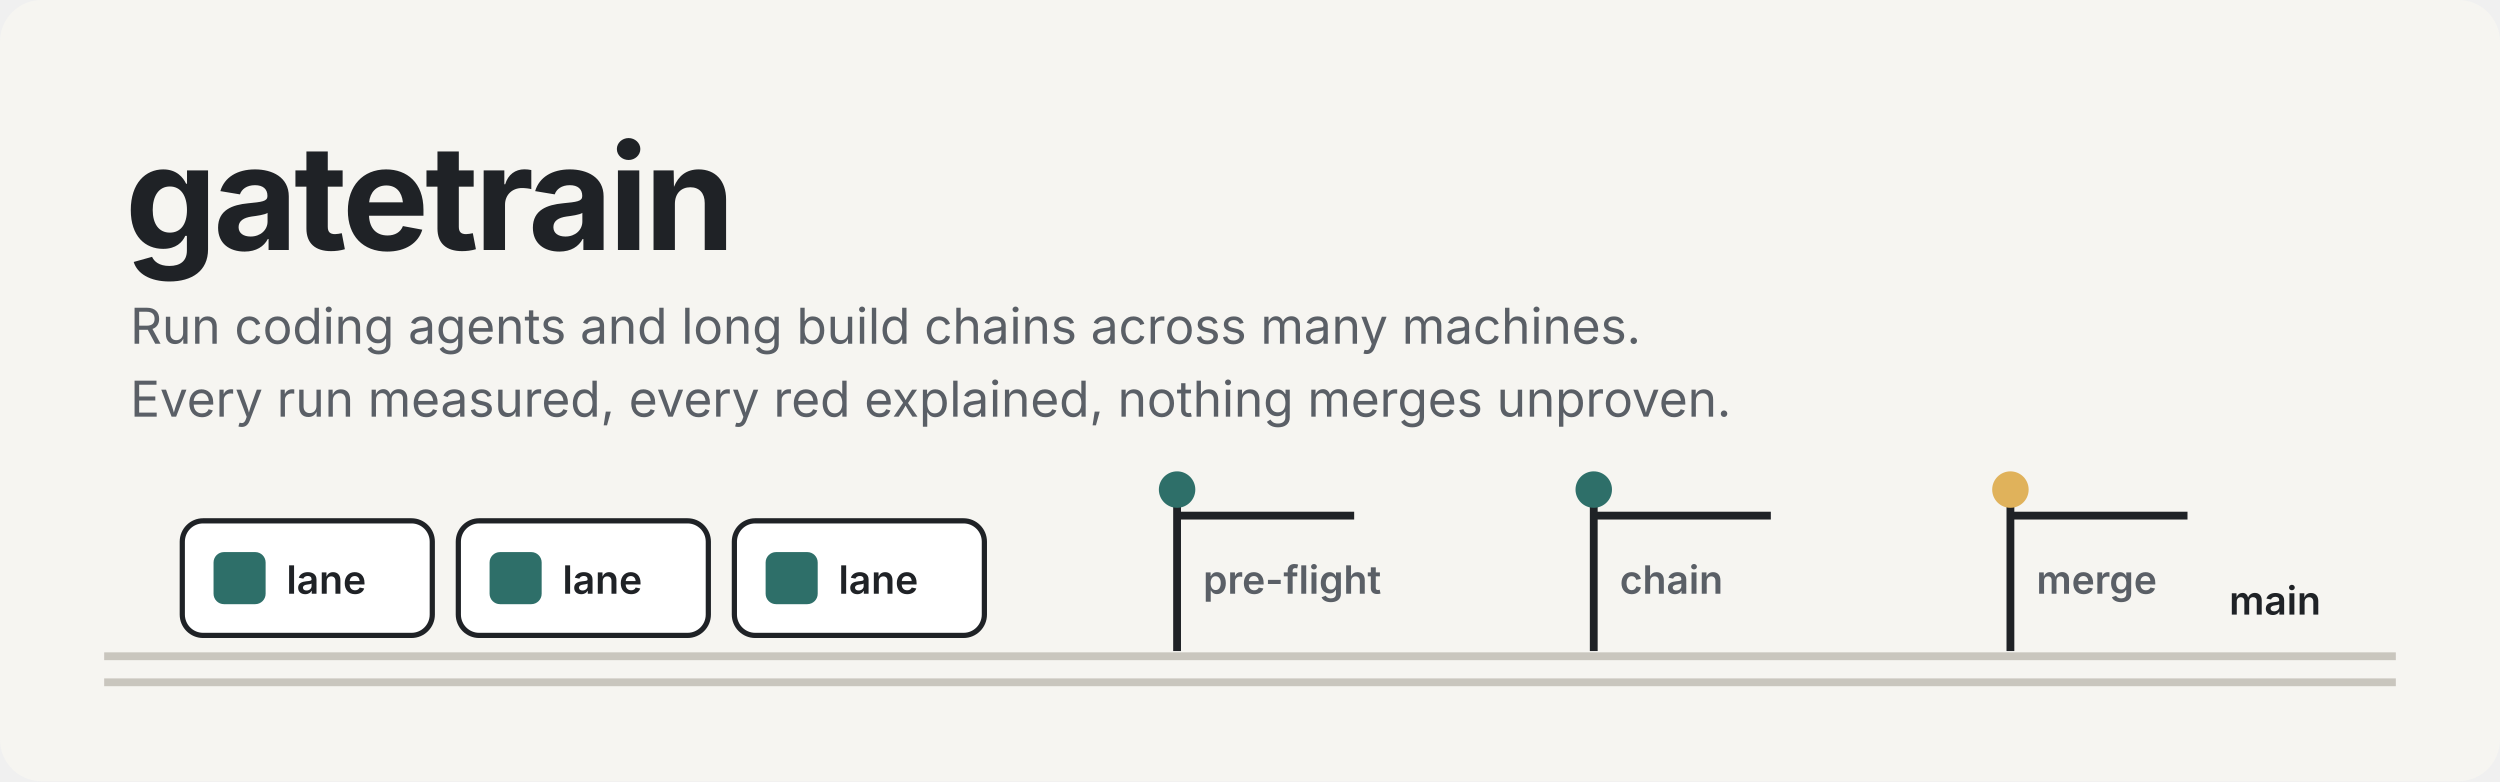
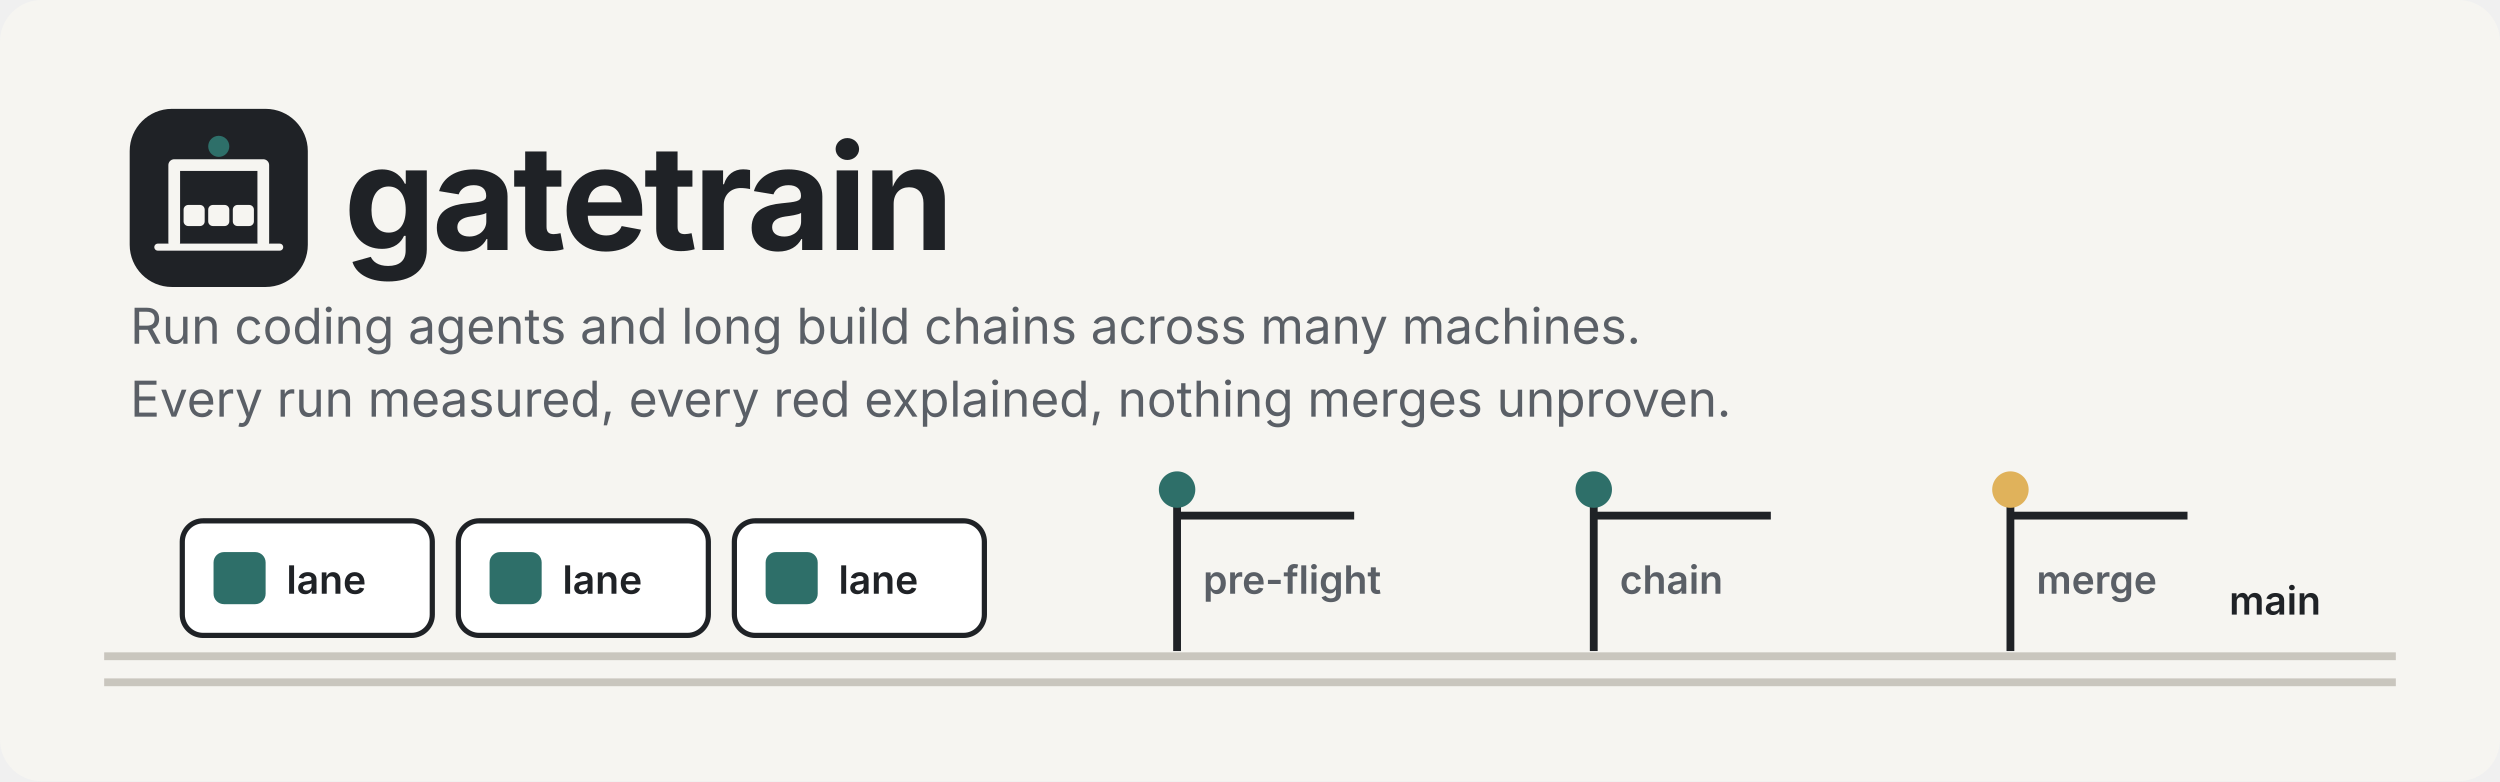
<svg xmlns="http://www.w3.org/2000/svg" viewBox="0 0 960 300" width="960" height="300" role="img" aria-label="gatetrain: lanes are stacked into a train, proven at the gates, and merged only when green">
  <style>
-     .bg{fill:#F6F5F1}.ink{fill:#1F2226}.sub{fill:#5A5F66}.rail{stroke:#C9C6BE}.car{fill:#FFFFFF;stroke:#1F2226}.carg{fill:#2E6F69}.gate{stroke:#1F2226}.ok{fill:#2E6F69}.lamp{fill:#E0B25B}.t{font:600 15px Inter,Segoe UI,Helvetica,Arial,sans-serif}.h{font:700 56px Inter,Segoe UI,Helvetica,Arial,sans-serif;letter-spacing:-1.5px}.s{font:400 19px Inter,Segoe UI,Helvetica,Arial,sans-serif}
-     @media (prefers-color-scheme: dark){.bg{fill:#15171A}.ink{fill:#E9E7E1}.sub{fill:#A9A6A0}.rail{stroke:#3A3E44}.car{fill:#1F2226;stroke:#E9E7E1}.gate{stroke:#E9E7E1}.ok{fill:#4AA39A}.carg{fill:#4AA39A}}
+     .bg{fill:#F6F5F1}.ink{fill:#1F2226}.sub{fill:#5A5F66}.rail{stroke:#C9C6BE}.car{fill:#FFFFFF;stroke:#1F2226}.carg{fill:#2E6F69}.gate{stroke:#1F2226}.ok{fill:#2E6F69}.lamp{fill:#E0B25B}.mk{stroke:#F6F5F1}.mkf{fill:#F6F5F1}.t{font:600 15px Inter,Segoe UI,Helvetica,Arial,sans-serif}.h{font:700 56px Inter,Segoe UI,Helvetica,Arial,sans-serif;letter-spacing:-1.5px}.s{font:400 19px Inter,Segoe UI,Helvetica,Arial,sans-serif}
+     @media (prefers-color-scheme: dark){.bg{fill:#15171A}.ink{fill:#E9E7E1}.sub{fill:#A9A6A0}.rail{stroke:#3A3E44}.car{fill:#1F2226;stroke:#E9E7E1}.gate{stroke:#E9E7E1}.ok{fill:#4AA39A}.carg{fill:#4AA39A}.mk{stroke:#15171A}.mkf{fill:#15171A}}
  </style>
  <rect class="bg" width="960" height="300" rx="16" />
-   <text class="h ink" x="48" y="96">gatetrain</text>
+   <g transform="translate(48 40) scale(0.45)">
+     <rect class="ink" x="4" y="4" width="152" height="152" rx="36" />
+     <path class="mk" d="M42 118 V52 H118 V118" stroke-width="10" stroke-linecap="round" stroke-linejoin="round" fill="none" />
+     <circle class="ok" cx="80" cy="36" r="9" />
+     <rect class="mkf" x="50" y="86" width="18" height="18" rx="4" />
+     <rect class="mkf" x="71" y="86" width="18" height="18" rx="4" />
+     <rect class="mkf" x="92" y="86" width="18" height="18" rx="4" />
+     <line class="mk" x1="28" y1="122" x2="132" y2="122" stroke-width="6" stroke-linecap="round" />
+   </g>
+   <text class="h ink" x="132" y="96">gatetrain</text>
  <text class="s sub" x="50" y="132">Run coding agents and long build chains across many machines.</text>
  <text class="s sub" x="50" y="160">Every run measured, every red explained, nothing merges unproven.</text>
  <line class="rail" x1="40" y1="252" x2="920" y2="252" stroke-width="3" />
  <line class="rail" x1="40" y1="262" x2="920" y2="262" stroke-width="3" />
  <g>
    <rect class="car" x="70" y="200" width="96" height="44" rx="8" stroke-width="2" />
    <rect class="carg" x="82" y="212" width="20" height="20" rx="4" />
    <text class="t ink" x="110" y="228">lane</text>
    <rect class="car" x="176" y="200" width="96" height="44" rx="8" stroke-width="2" />
    <rect class="carg" x="188" y="212" width="20" height="20" rx="4" />
    <text class="t ink" x="216" y="228">lane</text>
    <rect class="car" x="282" y="200" width="96" height="44" rx="8" stroke-width="2" />
    <rect class="carg" x="294" y="212" width="20" height="20" rx="4" />
    <text class="t ink" x="322" y="228">lane</text>
  </g>
  <g>
    <line class="gate" x1="452" y1="194" x2="452" y2="250" stroke-width="3" />
    <line class="gate" x1="452" y1="198" x2="520" y2="198" stroke-width="3" />
    <circle class="ok" cx="452" cy="188" r="7" />
    <text class="t sub" x="462" y="228">pre-flight</text>
  </g>
  <g>
    <line class="gate" x1="612" y1="194" x2="612" y2="250" stroke-width="3" />
    <line class="gate" x1="612" y1="198" x2="680" y2="198" stroke-width="3" />
    <circle class="ok" cx="612" cy="188" r="7" />
    <text class="t sub" x="622" y="228">chain</text>
  </g>
  <g>
    <line class="gate" x1="772" y1="194" x2="772" y2="250" stroke-width="3" />
    <line class="gate" x1="772" y1="198" x2="840" y2="198" stroke-width="3" />
    <circle class="lamp" cx="772" cy="188" r="7" />
    <text class="t sub" x="782" y="228">merge</text>
  </g>
  <text class="t ink" x="856" y="236">main</text>
</svg>
